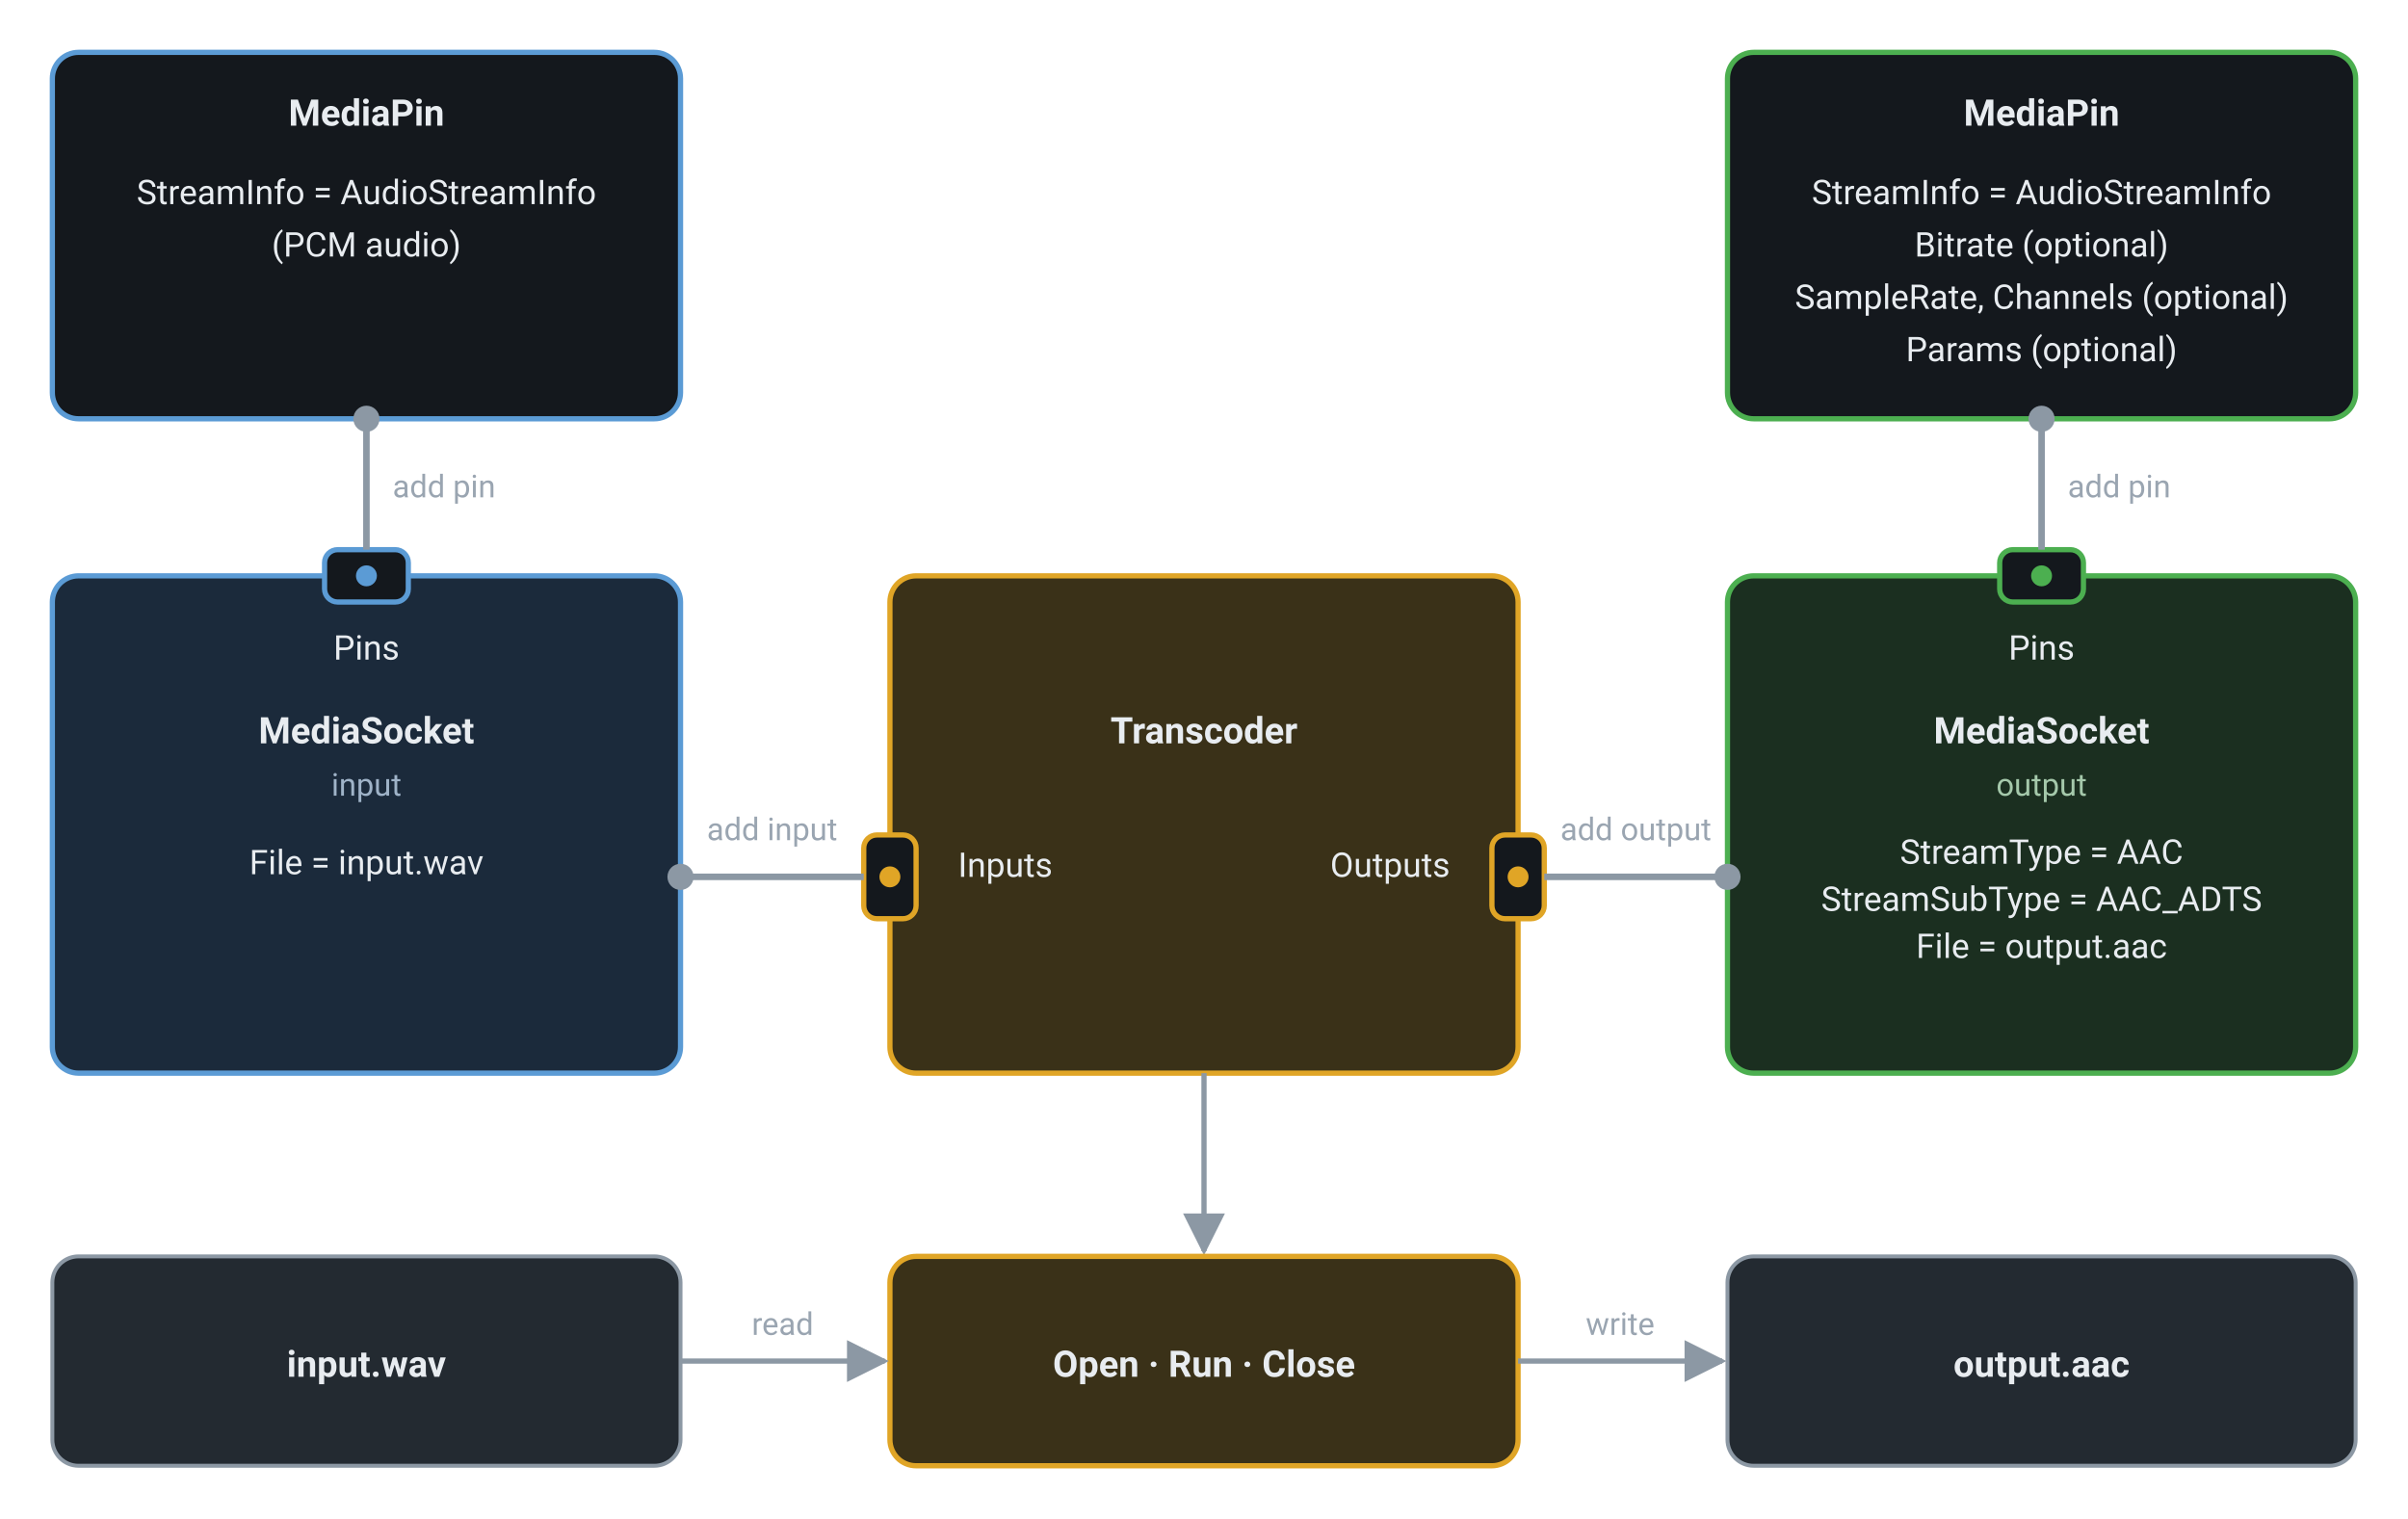
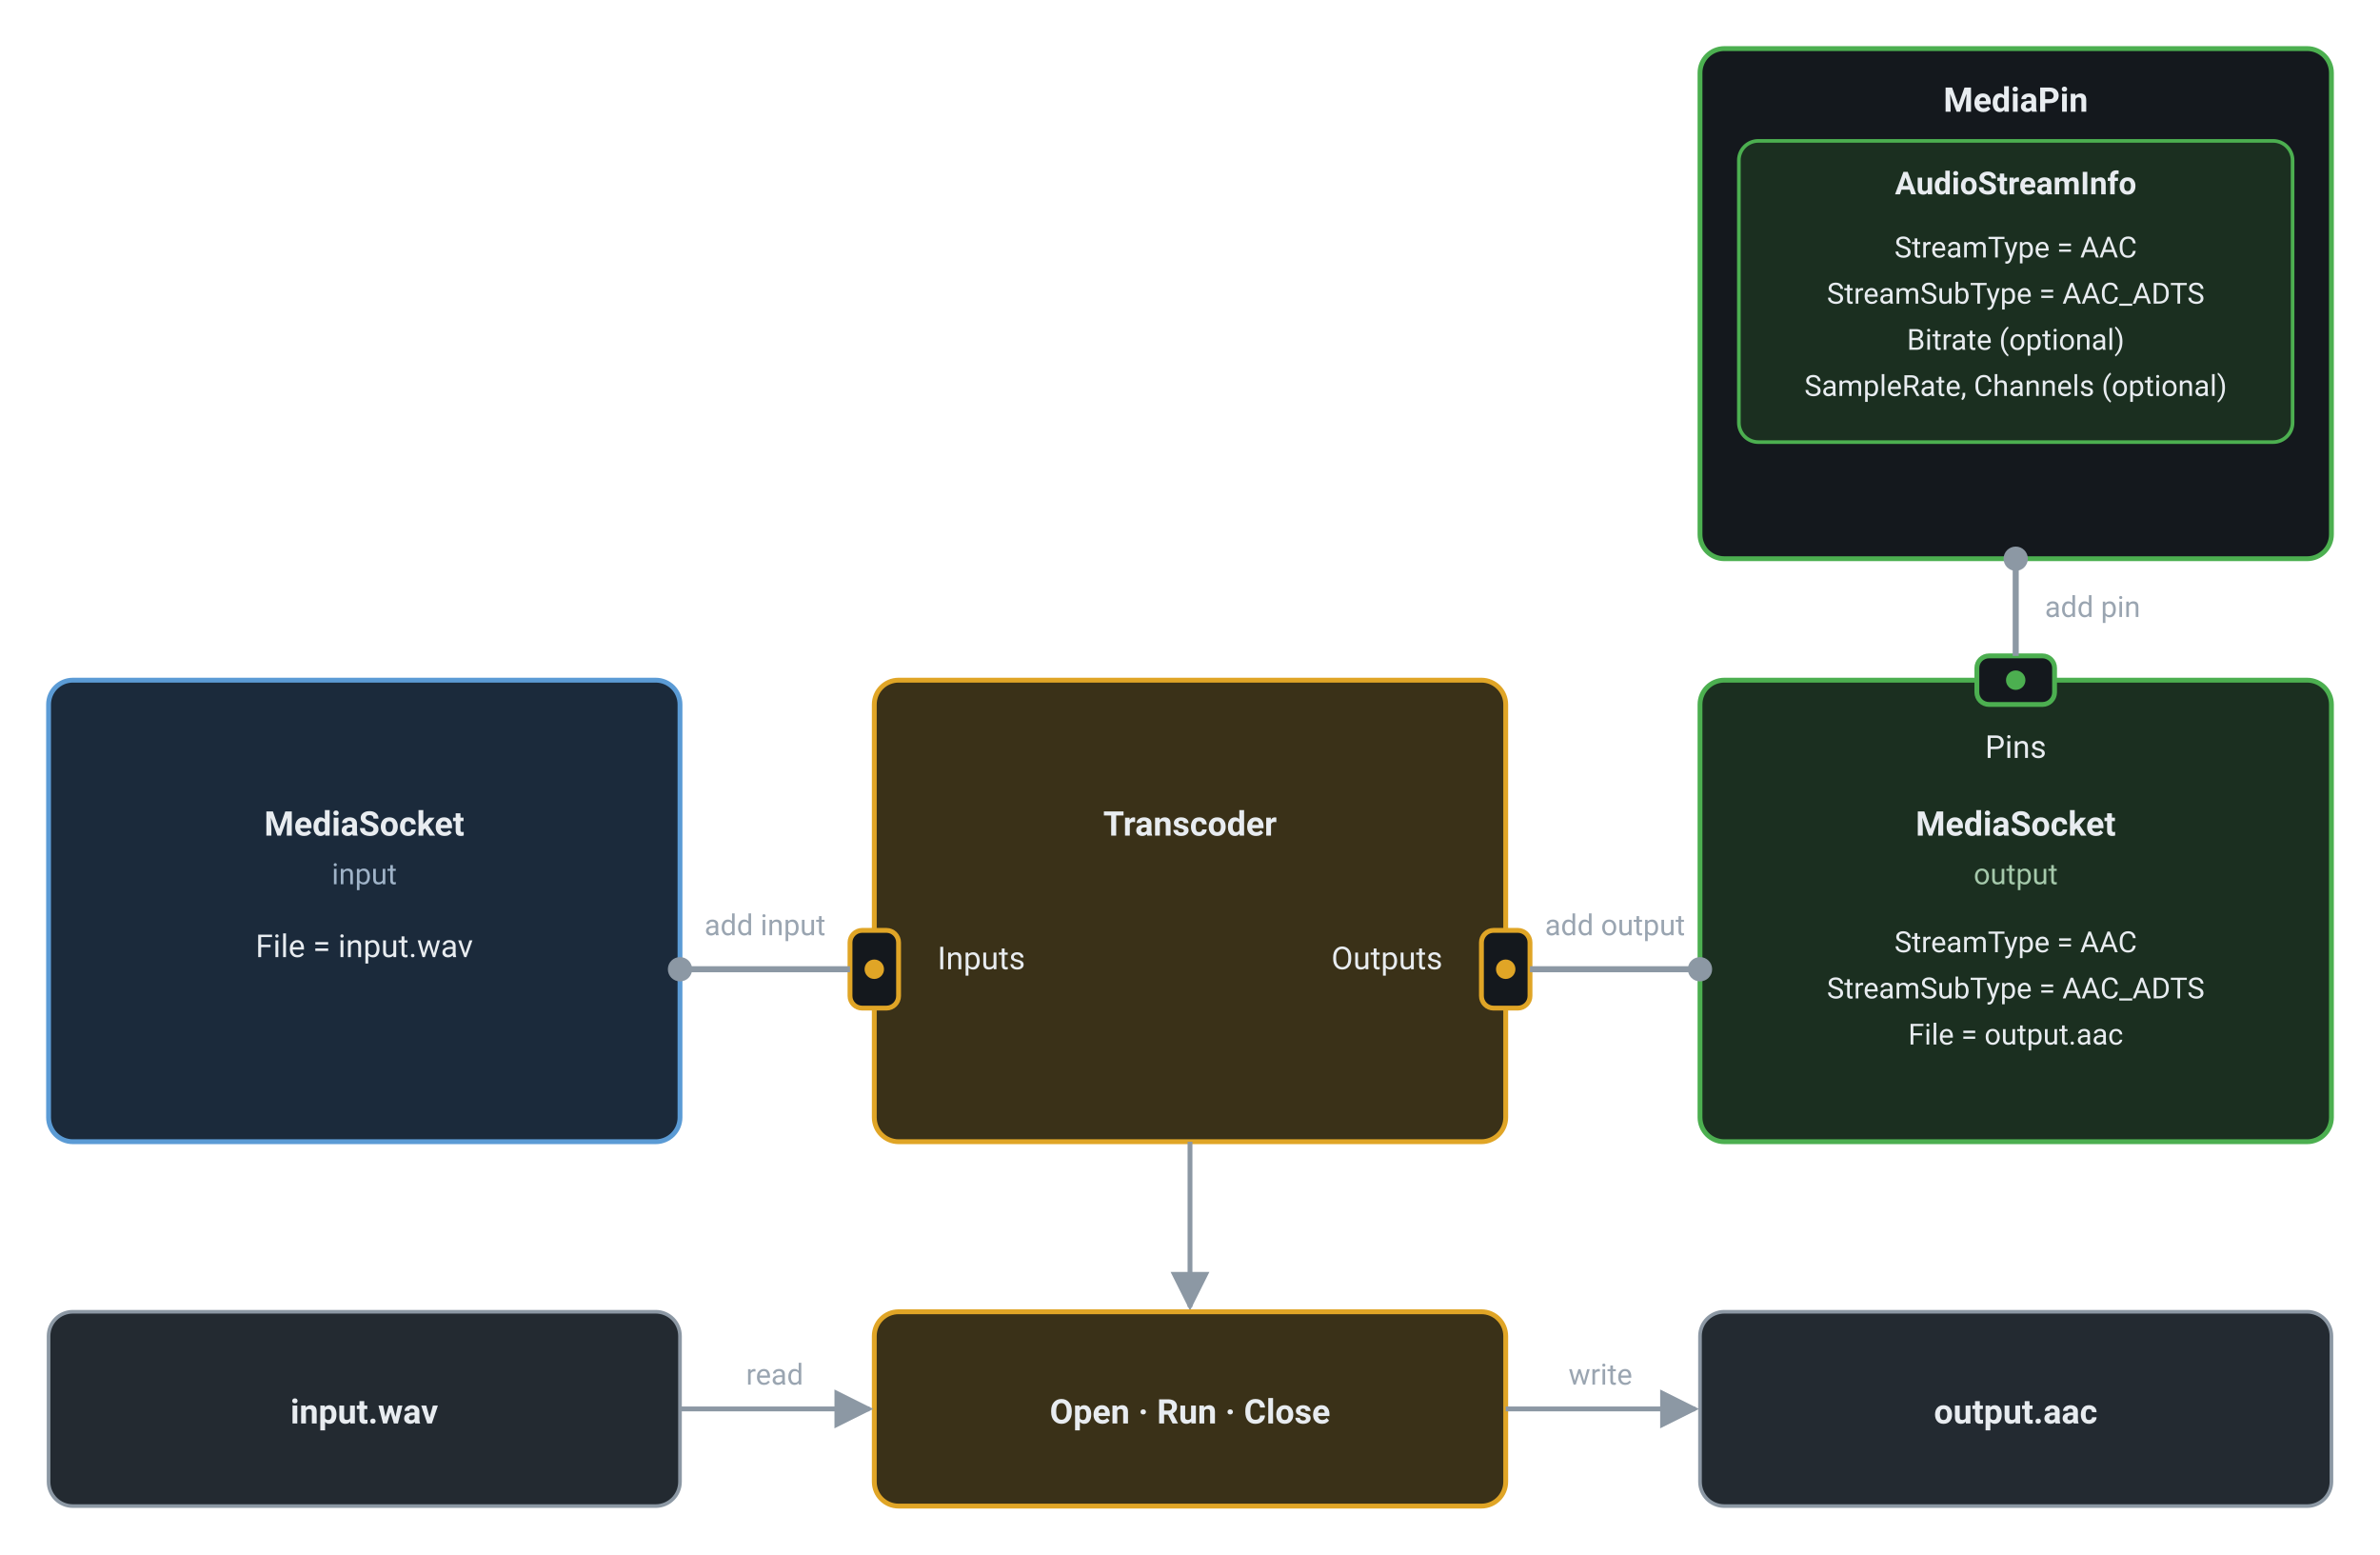
- <svg xmlns="http://www.w3.org/2000/svg" viewBox="0 0 920 580" role="img" aria-labelledby="t d" font-family="-apple-system, 'Segoe UI', Roboto, Helvetica, Arial, sans-serif" font-size="14">
+ <svg xmlns="http://www.w3.org/2000/svg" viewBox="0 0 980 640" role="img" aria-labelledby="t d" font-family="-apple-system, 'Segoe UI', Roboto, Helvetica, Arial, sans-serif" font-size="14">
  <defs>
    <marker id="ar" viewBox="0 0 10 10" refX="9" refY="5" markerWidth="8" markerHeight="8" orient="auto">
      <path d="M0 0 L10 5 L0 10 z" fill="#8c98a4" />
    </marker>
  </defs>
-   <rect x="20" y="20" width="240" height="140" rx="10" fill="#14181d" stroke="#5b9bd5" stroke-width="2" />
-   <text x="140" y="48" text-anchor="middle" font-weight="700" fill="#e8ecf0">MediaPin</text>
-   <g fill="#e8ecf0" font-size="13" text-anchor="middle">
-     <text x="140" y="78">StreamInfo = AudioStreamInfo</text>
-     <text x="140" y="98">(PCM audio)</text>
+   <rect x="700" y="20" width="260" height="210" rx="10" fill="#14181d" stroke="#4caf50" stroke-width="2" />
+   <text x="830" y="46" text-anchor="middle" font-weight="700" fill="#e8ecf0">MediaPin</text>
+   <rect x="716" y="58" width="228" height="124" rx="8" fill="#1b2f20" stroke="#4caf50" stroke-width="1.5" />
+   <text x="830" y="80" text-anchor="middle" font-weight="700" fill="#e8ecf0" font-size="13">AudioStreamInfo</text>
+   <g fill="#e8ecf0" font-size="12" text-anchor="middle">
+     <text x="830" y="106">StreamType = AAC</text>
+     <text x="830" y="125">StreamSubType = AAC_ADTS</text>
+     <text x="830" y="144">Bitrate (optional)</text>
+     <text x="830" y="163">SampleRate, Channels (optional)</text>
  </g>
-   <rect x="660" y="20" width="240" height="140" rx="10" fill="#14181d" stroke="#4caf50" stroke-width="2" />
-   <text x="780" y="48" text-anchor="middle" font-weight="700" fill="#e8ecf0">MediaPin</text>
-   <g fill="#e8ecf0" font-size="13" text-anchor="middle">
-     <text x="780" y="78">StreamInfo = AudioStreamInfo</text>
-     <text x="780" y="98">Bitrate (optional)</text>
-     <text x="780" y="118">SampleRate, Channels (optional)</text>
-     <text x="780" y="138">Params (optional)</text>
+   <rect x="20" y="280" width="260" height="190" rx="10" fill="#1b2a3b" stroke="#5b9bd5" stroke-width="2" />
+   <text x="150" y="344" text-anchor="middle" font-weight="700" fill="#e8ecf0">MediaSocket</text>
+   <text x="150" y="364" text-anchor="middle" fill="#9fb3c8" font-size="12">input</text>
+   <text x="150" y="394" text-anchor="middle" fill="#e8ecf0" font-size="13">File = input.wav</text>
+   <rect x="360" y="280" width="260" height="190" rx="10" fill="#3a3118" stroke="#e0a526" stroke-width="2" />
+   <text x="490" y="344" text-anchor="middle" font-weight="700" fill="#e8ecf0">Transcoder</text>
+   <g fill="#e8ecf0" font-size="13">
+     <text x="386" y="399" text-anchor="start">Inputs</text>
+     <text x="594" y="399" text-anchor="end">Outputs</text>
  </g>
-   <rect x="20" y="220" width="240" height="190" rx="10" fill="#1b2a3b" stroke="#5b9bd5" stroke-width="2" />
-   <text x="140" y="252" text-anchor="middle" fill="#e8ecf0" font-size="13">Pins</text>
-   <text x="140" y="284" text-anchor="middle" font-weight="700" fill="#e8ecf0">MediaSocket</text>
-   <text x="140" y="304" text-anchor="middle" fill="#9fb3c8" font-size="12">input</text>
-   <text x="140" y="334" text-anchor="middle" fill="#e8ecf0" font-size="13">File = input.wav</text>
-   <rect x="340" y="220" width="240" height="190" rx="10" fill="#3a3118" stroke="#e0a526" stroke-width="2" />
-   <text x="460" y="284" text-anchor="middle" font-weight="700" fill="#e8ecf0">Transcoder</text>
-   <g fill="#e8ecf0" font-size="13">
-     <text x="366" y="335" text-anchor="start">Inputs</text>
-     <text x="554" y="335" text-anchor="end">Outputs</text>
-   </g>
-   <rect x="660" y="220" width="240" height="190" rx="10" fill="#1b2f20" stroke="#4caf50" stroke-width="2" />
-   <text x="780" y="252" text-anchor="middle" fill="#e8ecf0" font-size="13">Pins</text>
-   <text x="780" y="284" text-anchor="middle" font-weight="700" fill="#e8ecf0">MediaSocket</text>
-   <text x="780" y="304" text-anchor="middle" fill="#a5c9ab" font-size="12">output</text>
-   <g fill="#e8ecf0" font-size="13" text-anchor="middle">
-     <text x="780" y="330">StreamType = AAC</text>
-     <text x="780" y="348">StreamSubType = AAC_ADTS</text>
-     <text x="780" y="366">File = output.aac</text>
+   <rect x="700" y="280" width="260" height="190" rx="10" fill="#1b2f20" stroke="#4caf50" stroke-width="2" />
+   <text x="830" y="312" text-anchor="middle" fill="#e8ecf0" font-size="13">Pins</text>
+   <text x="830" y="344" text-anchor="middle" font-weight="700" fill="#e8ecf0">MediaSocket</text>
+   <text x="830" y="364" text-anchor="middle" fill="#a5c9ab" font-size="12">output</text>
+   <g fill="#e8ecf0" font-size="12" text-anchor="middle">
+     <text x="830" y="392">StreamType = AAC</text>
+     <text x="830" y="411">StreamSubType = AAC_ADTS</text>
+     <text x="830" y="430">File = output.aac</text>
  </g>
  <g fill="#14181d" stroke-width="2">
-     <rect x="124" y="210" width="32" height="20" rx="5" stroke="#5b9bd5" />
-     <rect x="764" y="210" width="32" height="20" rx="5" stroke="#4caf50" />
-     <rect x="330" y="319" width="20" height="32" rx="5" stroke="#e0a526" />
-     <rect x="570" y="319" width="20" height="32" rx="5" stroke="#e0a526" />
+     <rect x="814" y="270" width="32" height="20" rx="5" stroke="#4caf50" />
+     <rect x="350" y="383" width="20" height="32" rx="5" stroke="#e0a526" />
+     <rect x="610" y="383" width="20" height="32" rx="5" stroke="#e0a526" />
  </g>
  <g>
-     <circle cx="140" cy="220" r="4" fill="#5b9bd5" />
-     <circle cx="780" cy="220" r="4" fill="#4caf50" />
-     <circle cx="340" cy="335" r="4" fill="#e0a526" />
-     <circle cx="580" cy="335" r="4" fill="#e0a526" />
+     <circle cx="830" cy="280" r="4" fill="#4caf50" />
+     <circle cx="360" cy="399" r="4" fill="#e0a526" />
+     <circle cx="620" cy="399" r="4" fill="#e0a526" />
  </g>
  <g stroke="#8c98a4" stroke-width="2.5" fill="none">
-     <line x1="140" y1="160" x2="140" y2="210" />
-     <line x1="780" y1="160" x2="780" y2="210" />
-     <line x1="260" y1="335" x2="330" y2="335" />
-     <line x1="590" y1="335" x2="660" y2="335" />
+     <line x1="830" y1="230" x2="830" y2="270" />
+     <line x1="280" y1="399" x2="350" y2="399" />
+     <line x1="630" y1="399" x2="700" y2="399" />
  </g>
  <g fill="#8c98a4">
-     <circle cx="140" cy="160" r="5" />
-     <circle cx="780" cy="160" r="5" />
-     <circle cx="260" cy="335" r="5" />
-     <circle cx="660" cy="335" r="5" />
+     <circle cx="830" cy="230" r="5" />
+     <circle cx="280" cy="399" r="5" />
+     <circle cx="700" cy="399" r="5" />
  </g>
  <g fill="#9aa5b1" font-size="12">
-     <text x="150" y="190" text-anchor="start">add pin</text>
-     <text x="790" y="190" text-anchor="start">add pin</text>
-     <text x="295" y="321" text-anchor="middle">add input</text>
-     <text x="625" y="321" text-anchor="middle">add output</text>
+     <text x="842" y="254" text-anchor="start">add pin</text>
+     <text x="315" y="385" text-anchor="middle">add input</text>
+     <text x="665" y="385" text-anchor="middle">add output</text>
  </g>
-   <line x1="460" y1="410" x2="460" y2="478" stroke="#8c98a4" stroke-width="2" marker-end="url(#ar)" />
+   <line x1="490" y1="470" x2="490" y2="538" stroke="#8c98a4" stroke-width="2" marker-end="url(#ar)" />
  <g stroke="#8c98a4" stroke-width="1.5" fill="#232a31">
-     <rect x="20" y="480" width="240" height="80" rx="10" />
-     <rect x="660" y="480" width="240" height="80" rx="10" />
+     <rect x="20" y="540" width="260" height="80" rx="10" />
+     <rect x="700" y="540" width="260" height="80" rx="10" />
  </g>
-   <rect x="340" y="480" width="240" height="80" rx="10" fill="#3a3118" stroke="#e0a526" stroke-width="2" />
+   <rect x="360" y="540" width="260" height="80" rx="10" fill="#3a3118" stroke="#e0a526" stroke-width="2" />
  <g fill="#e8ecf0" text-anchor="middle" font-weight="600">
-     <text x="140" y="526">input.wav</text>
-     <text x="780" y="526">output.aac</text>
-     <text x="460" y="526">Open · Run · Close</text>
+     <text x="150" y="586">input.wav</text>
+     <text x="830" y="586">output.aac</text>
+     <text x="490" y="586">Open · Run · Close</text>
  </g>
  <g stroke="#8c98a4" stroke-width="2" fill="none" marker-end="url(#ar)">
-     <line x1="260" y1="520" x2="338" y2="520" />
-     <line x1="580" y1="520" x2="658" y2="520" />
+     <line x1="280" y1="580" x2="358" y2="580" />
+     <line x1="620" y1="580" x2="698" y2="580" />
  </g>
  <g fill="#9aa5b1" font-size="12" text-anchor="middle">
-     <text x="299" y="510">read</text>
-     <text x="619" y="510">write</text>
+     <text x="319" y="570">read</text>
+     <text x="659" y="570">write</text>
  </g>
</svg>
